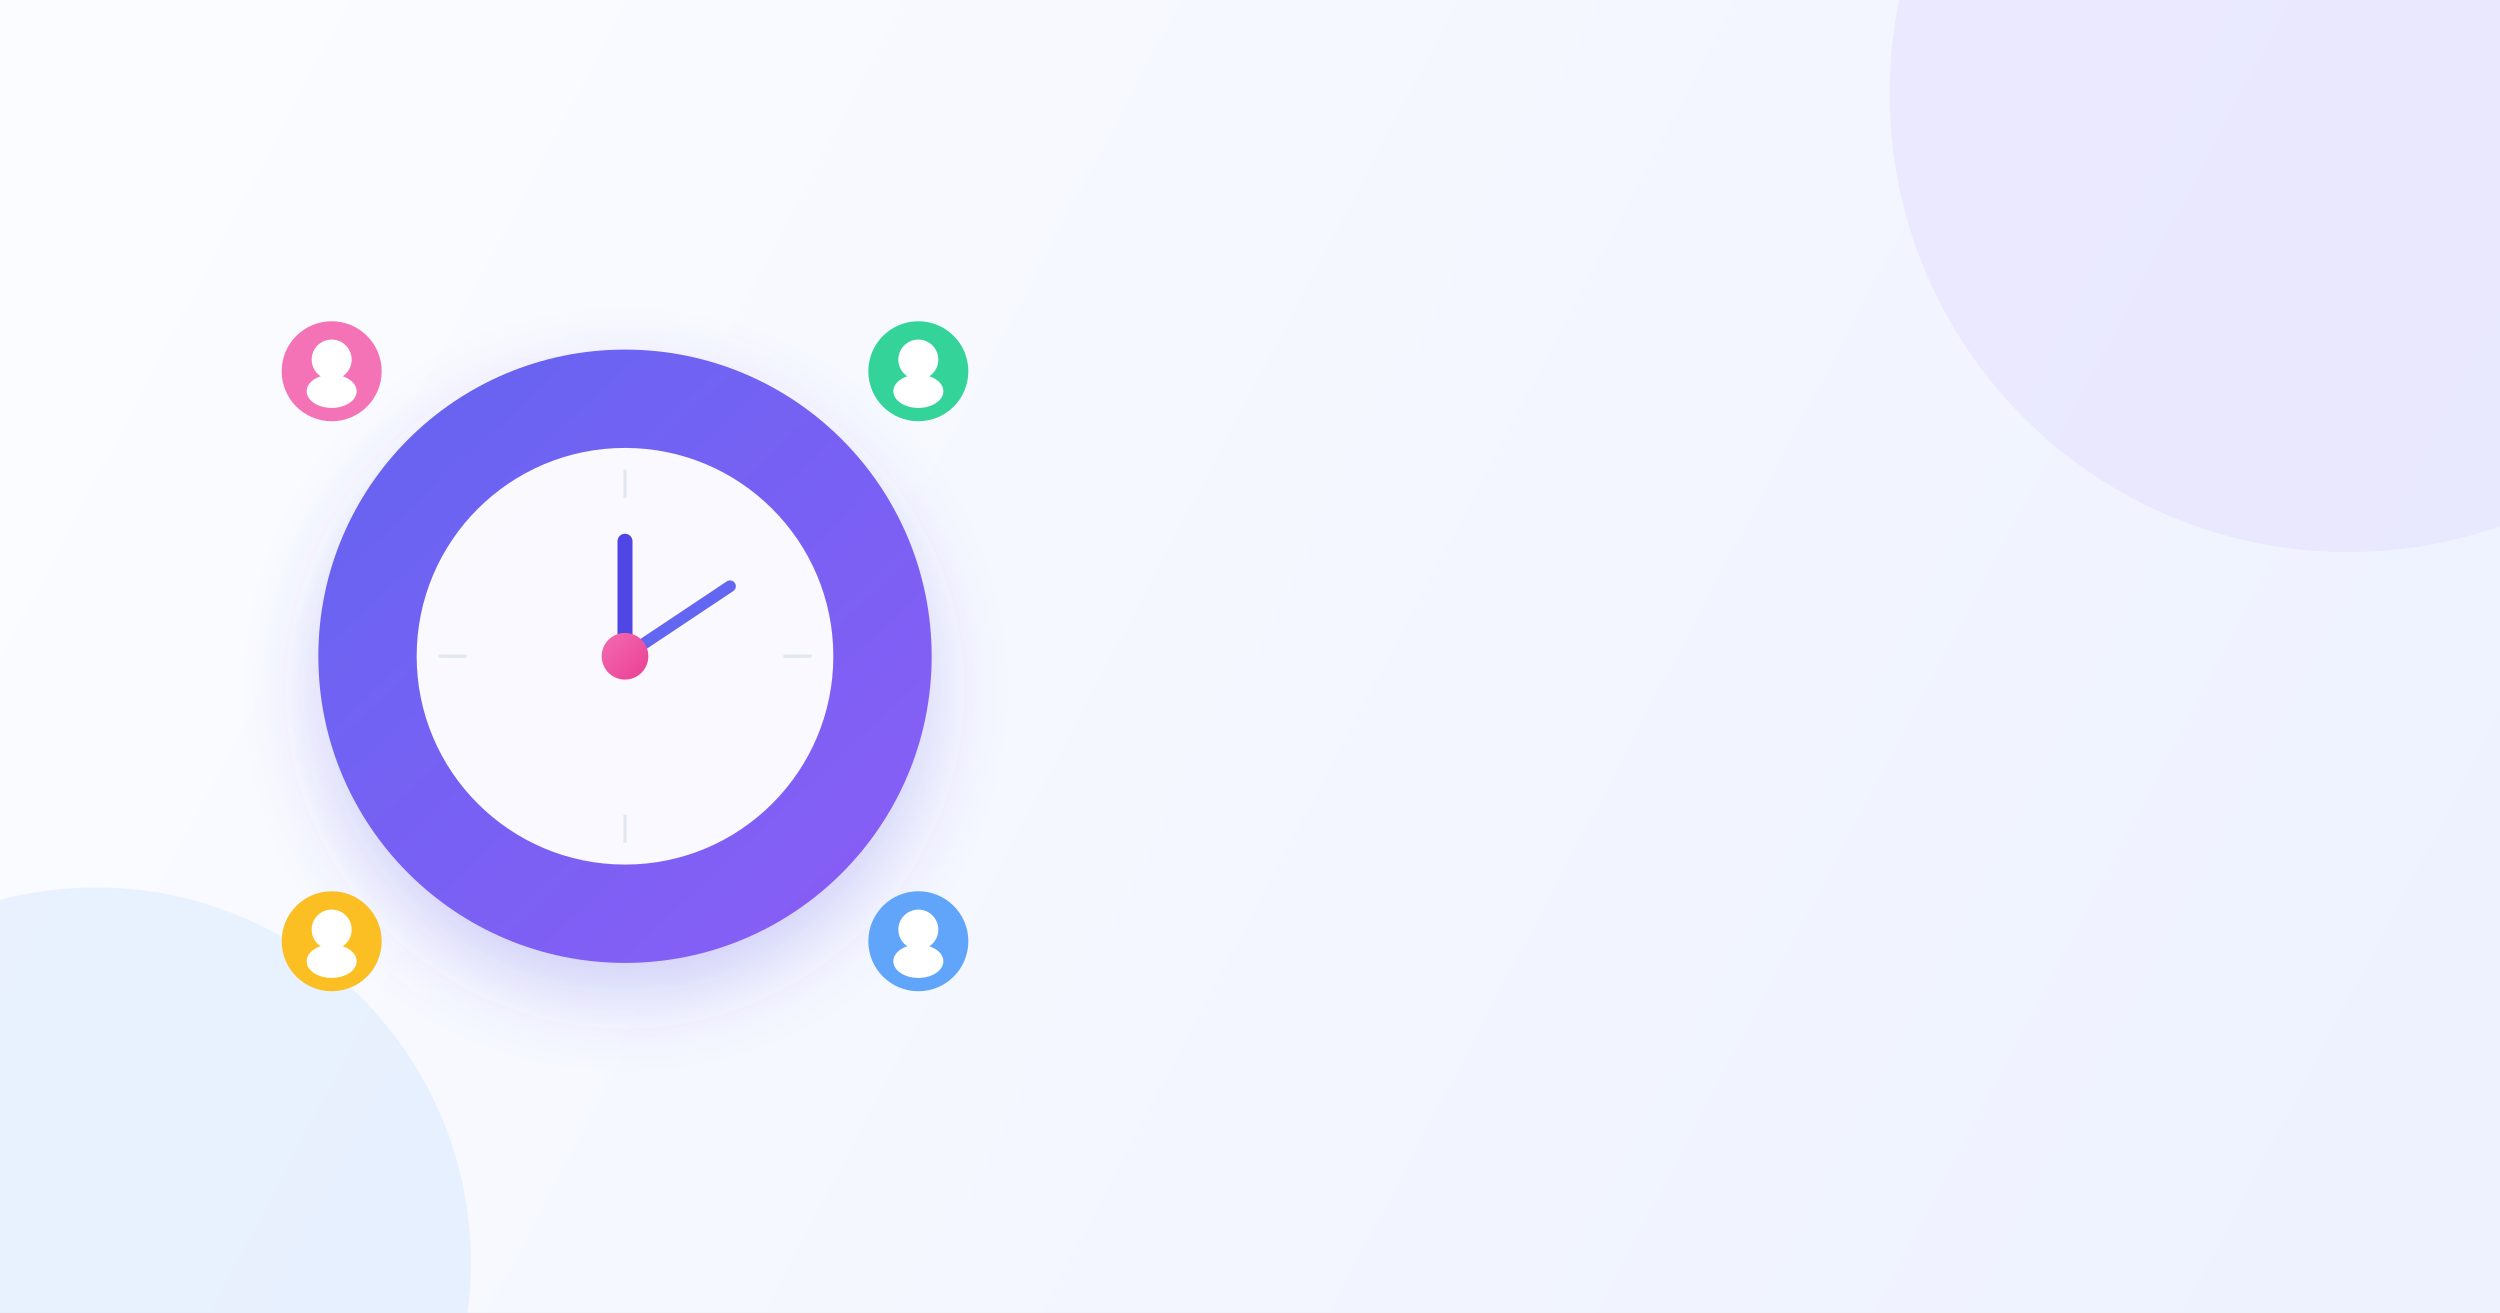
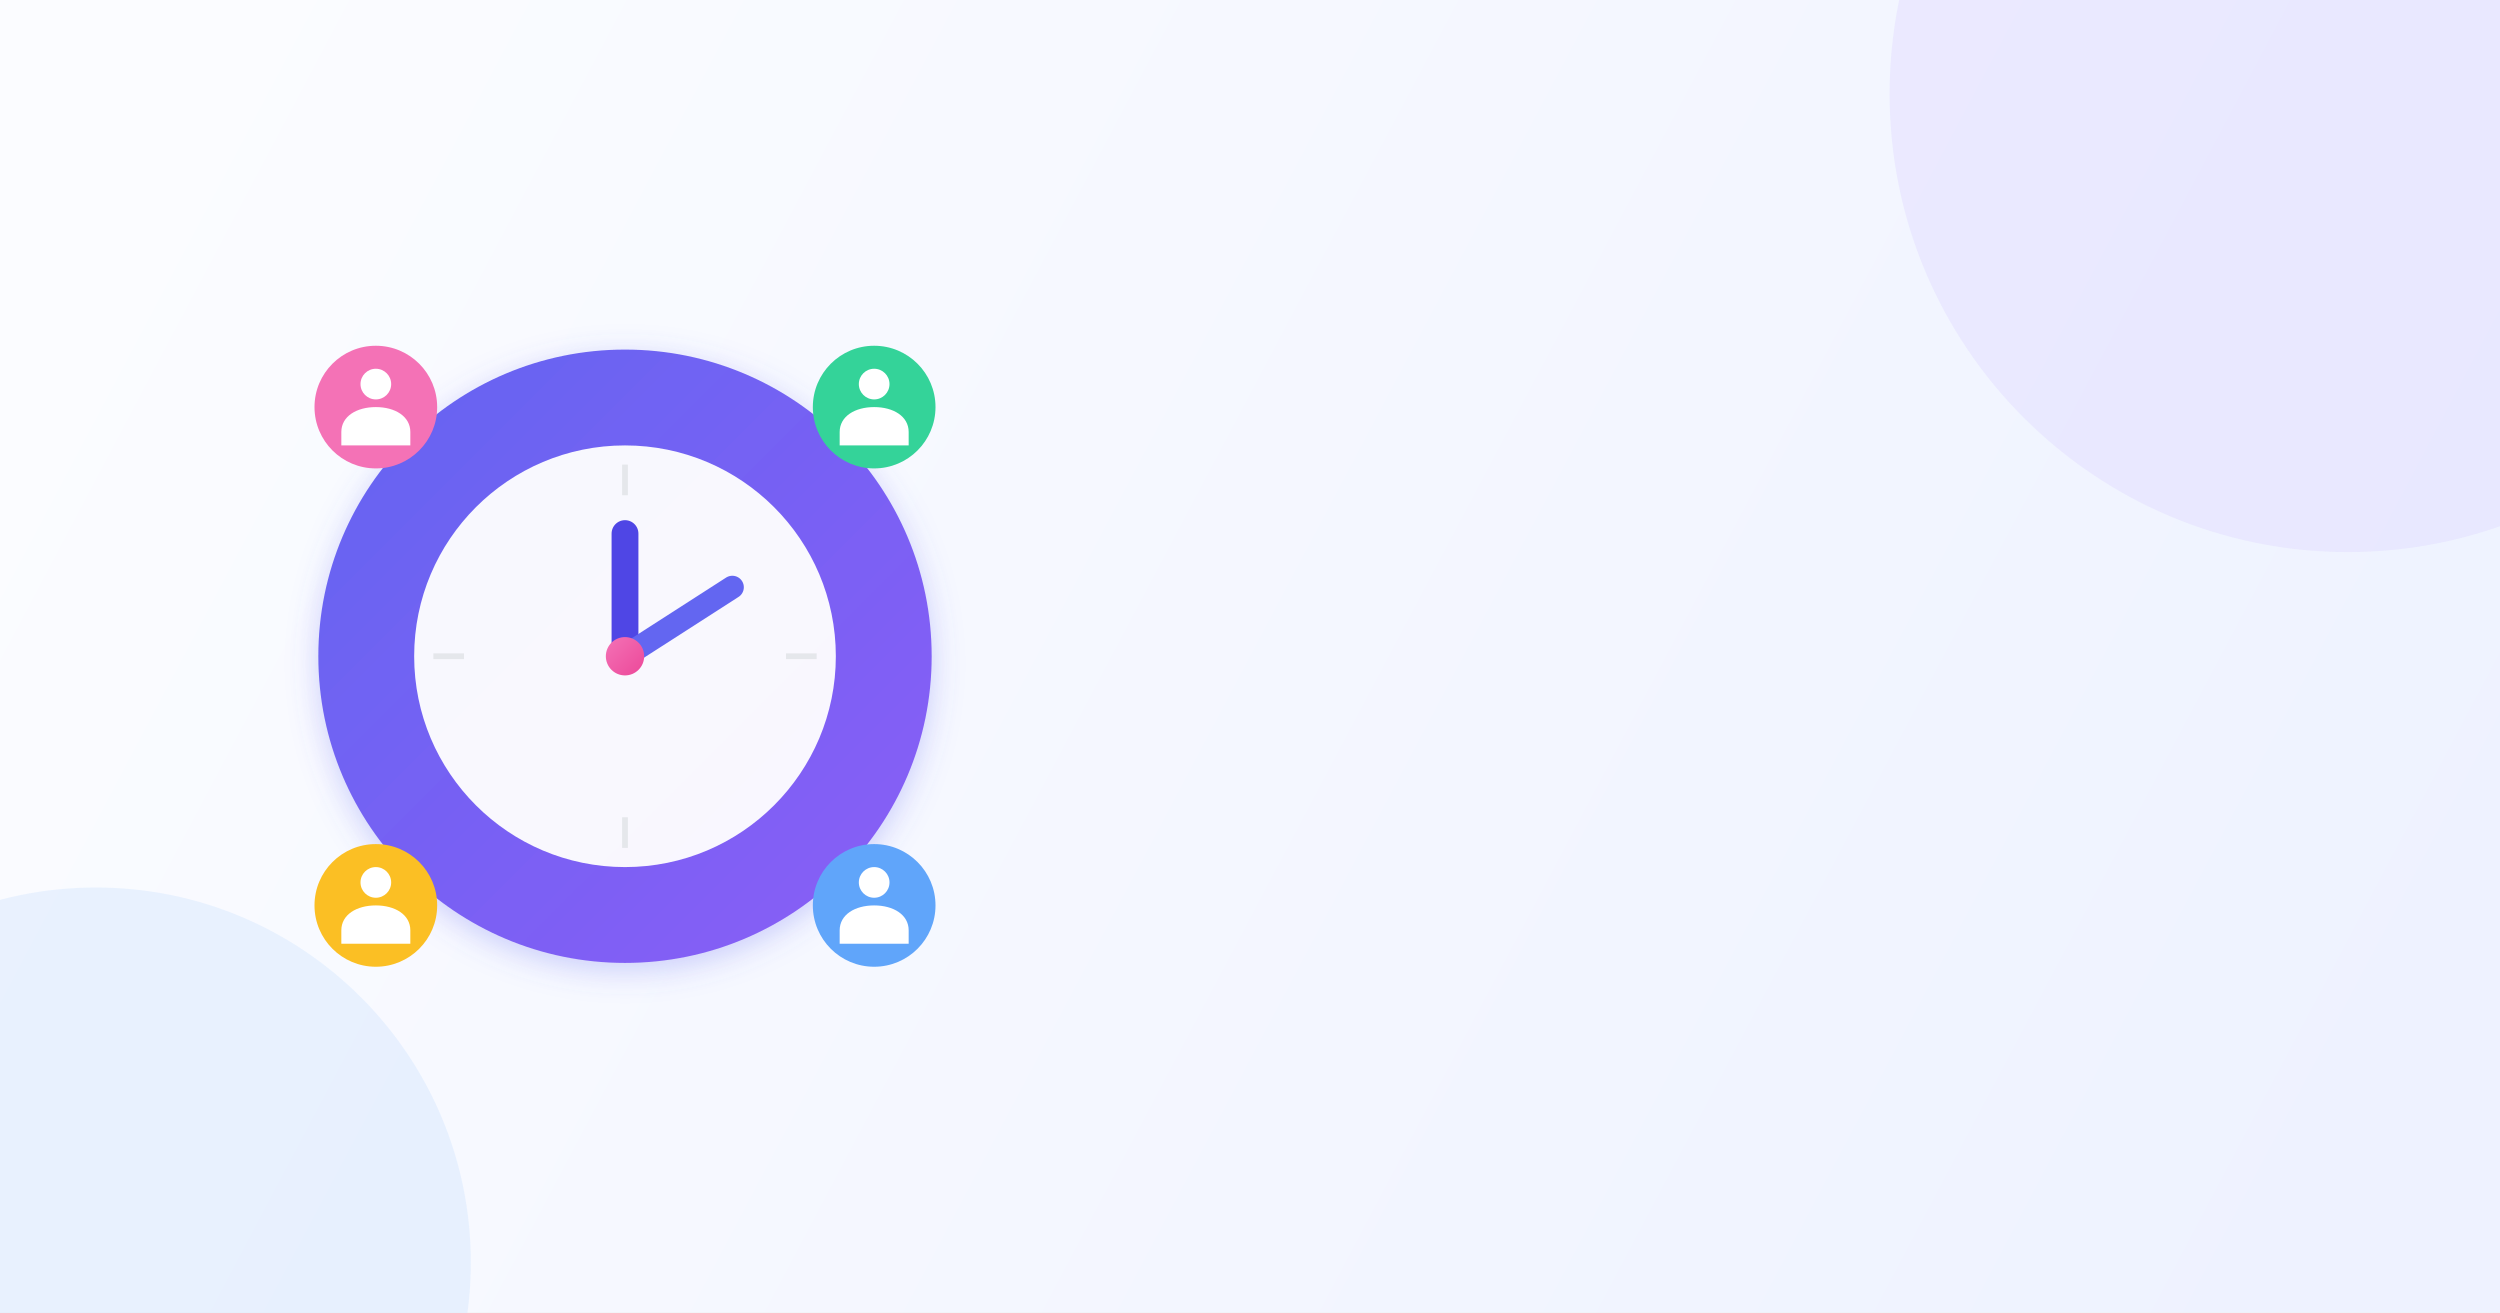
<svg xmlns="http://www.w3.org/2000/svg" width="1200" height="630" viewBox="0 0 1200 630">
  <defs>
    <linearGradient id="background" x1="80" y1="40" x2="1120" y2="590" gradientUnits="userSpaceOnUse">
      <stop stop-color="#fbfcff" />
      <stop offset="1" stop-color="#eef2ff" />
    </linearGradient>
-     <linearGradient id="clock" x1="154" y1="122" x2="506" y2="500" gradientUnits="userSpaceOnUse">
-       <stop stop-color="#6366f1" />
-       <stop offset="1" stop-color="#8b5cf6" />
-     </linearGradient>
-     <linearGradient id="center" x1="316" y1="294" x2="342" y2="320" gradientUnits="userSpaceOnUse">
-       <stop stop-color="#f472b6" />
-       <stop offset="1" stop-color="#ec4899" />
-     </linearGradient>
-     <filter id="clockShadow" x="-30%" y="-30%" width="160%" height="170%">
-       <feDropShadow dx="0" dy="20" stdDeviation="22" flood-color="#4f46e5" flood-opacity=".22" />
-     </filter>
  </defs>
  <rect width="1200" height="630" fill="url(#background)" />
  <circle cx="1127" cy="45" r="220" fill="#ddd6fe" opacity=".38" />
  <circle cx="46" cy="606" r="180" fill="#dbeafe" opacity=".56" />
  <g transform="translate(36 62.2) scale(.8)">
-     <g filter="url(#clockShadow)">
-       <circle cx="330" cy="316" r="184" fill="url(#clock)" />
-       <circle cx="330" cy="316" r="125" fill="#fff" fill-opacity=".96" />
-     </g>
-     <g fill="none" stroke="#e2e8f0" stroke-width="2">
-       <path d="M330 204v17M330 411v17M218 316h17M425 316h17" />
-     </g>
-     <g fill="none" stroke-linecap="round">
-       <path d="M330 316v-69" stroke="#4f46e5" stroke-width="9" />
-       <path d="m330 316 63-42" stroke="#6366f1" stroke-width="7" />
-     </g>
-     <circle cx="330" cy="316" r="14" fill="url(#center)" />
-     <g fill="#fff">
-       <g transform="translate(154 145)">
-         <circle r="30" fill="#f472b6" />
-         <circle cy="-7" r="12" />
-         <ellipse cy="12" rx="15" ry="10" />
+     <svg x="100" y="86" width="460" height="460" viewBox="0 0 200 200">
+       <defs>
+         <linearGradient id="clock" x1="0" y1="0" x2="1" y2="1">
+           <stop stop-color="#6366f1" />
+           <stop offset="1" stop-color="#8b5cf6" />
+         </linearGradient>
+         <linearGradient id="center" x1="0" y1="0" x2="1" y2="1">
+           <stop stop-color="#f472b6" />
+           <stop offset="1" stop-color="#ec4899" />
+         </linearGradient>
+         <filter id="shadow" x="-20%" y="-20%" width="140%" height="140%">
+           <feDropShadow dx="0" dy="2" stdDeviation="4" flood-color="#6366f1" flood-opacity=".3" />
+         </filter>
+       </defs>
+       <circle cx="100" cy="100" r="80" fill="url(#clock)" filter="url(#shadow)" />
+       <circle cx="100" cy="100" r="55" fill="#fff" fill-opacity=".95" />
+       <g stroke="#e5e7eb" stroke-width="1.5">
+         <path d="M100 50v8M100 142v8M50 100h8M142 100h8" />
      </g>
-       <g transform="translate(506 145)">
-         <circle r="30" fill="#34d399" />
-         <circle cy="-7" r="12" />
-         <ellipse cy="12" rx="15" ry="10" />
+       <g fill="none" stroke-linecap="round">
+         <path d="M100 100V68" stroke="#4f46e5" stroke-width="7" />
+         <path d="m100 100 28-18" stroke="#6366f1" stroke-width="6" />
      </g>
-       <g transform="translate(154 487)">
-         <circle r="30" fill="#fbbf24" />
-         <circle cy="-7" r="12" />
-         <ellipse cy="12" rx="15" ry="10" />
+       <circle cx="100" cy="100" r="5" fill="url(#center)" />
+       <g transform="translate(35 35)">
+         <circle r="16" fill="#f472b6" />
+         <circle cy="-6" r="4" fill="#fff" />
+         <path d="M-9 10V6.5C-9 2.4-5 0 0 0s9 2.4 9 6.5V10Z" fill="#fff" />
      </g>
-       <g transform="translate(506 487)">
-         <circle r="30" fill="#60a5fa" />
-         <circle cy="-7" r="12" />
-         <ellipse cy="12" rx="15" ry="10" />
+       <g transform="translate(165 35)">
+         <circle r="16" fill="#34d399" />
+         <circle cy="-6" r="4" fill="#fff" />
+         <path d="M-9 10V6.5C-9 2.4-5 0 0 0s9 2.4 9 6.5V10Z" fill="#fff" />
      </g>
-     </g>
+       <g transform="translate(35 165)">
+         <circle r="16" fill="#fbbf24" />
+         <circle cy="-6" r="4" fill="#fff" />
+         <path d="M-9 10V6.5C-9 2.4-5 0 0 0s9 2.4 9 6.5V10Z" fill="#fff" />
+       </g>
+       <g transform="translate(165 165)">
+         <circle r="16" fill="#60a5fa" />
+         <circle cy="-6" r="4" fill="#fff" />
+         <path d="M-9 10V6.5C-9 2.4-5 0 0 0s9 2.4 9 6.5V10Z" fill="#fff" />
+       </g>
+     </svg>
  </g>
</svg>
